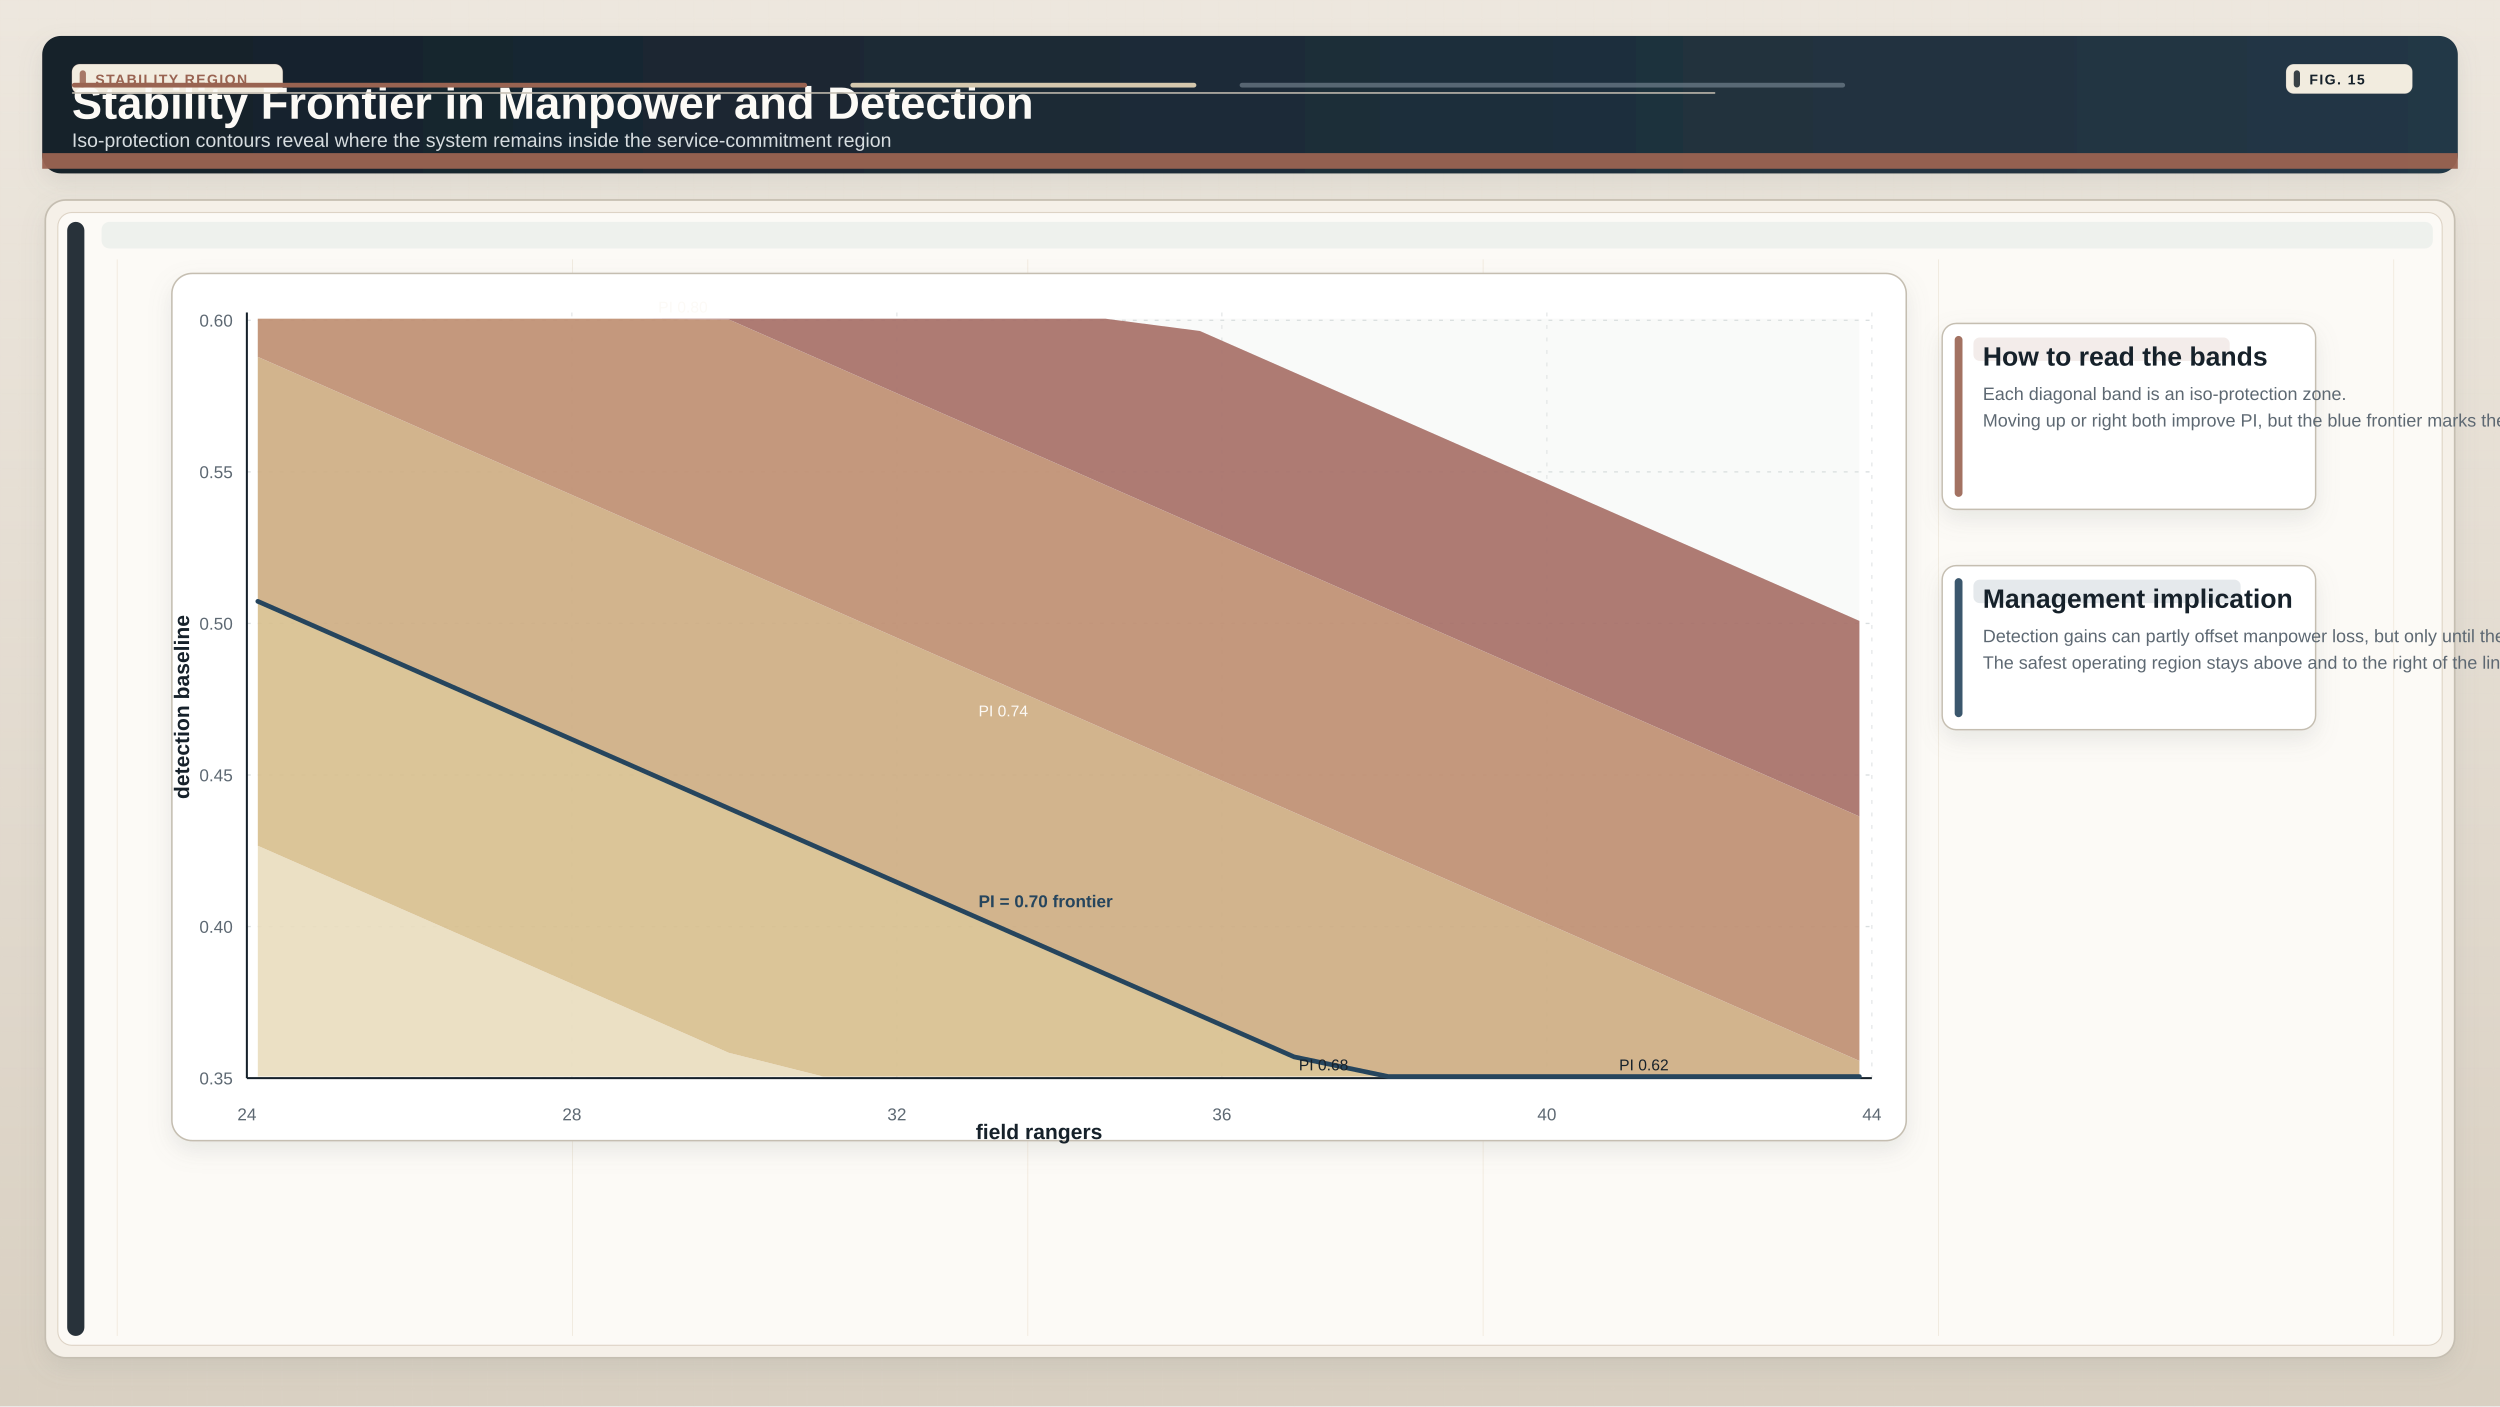
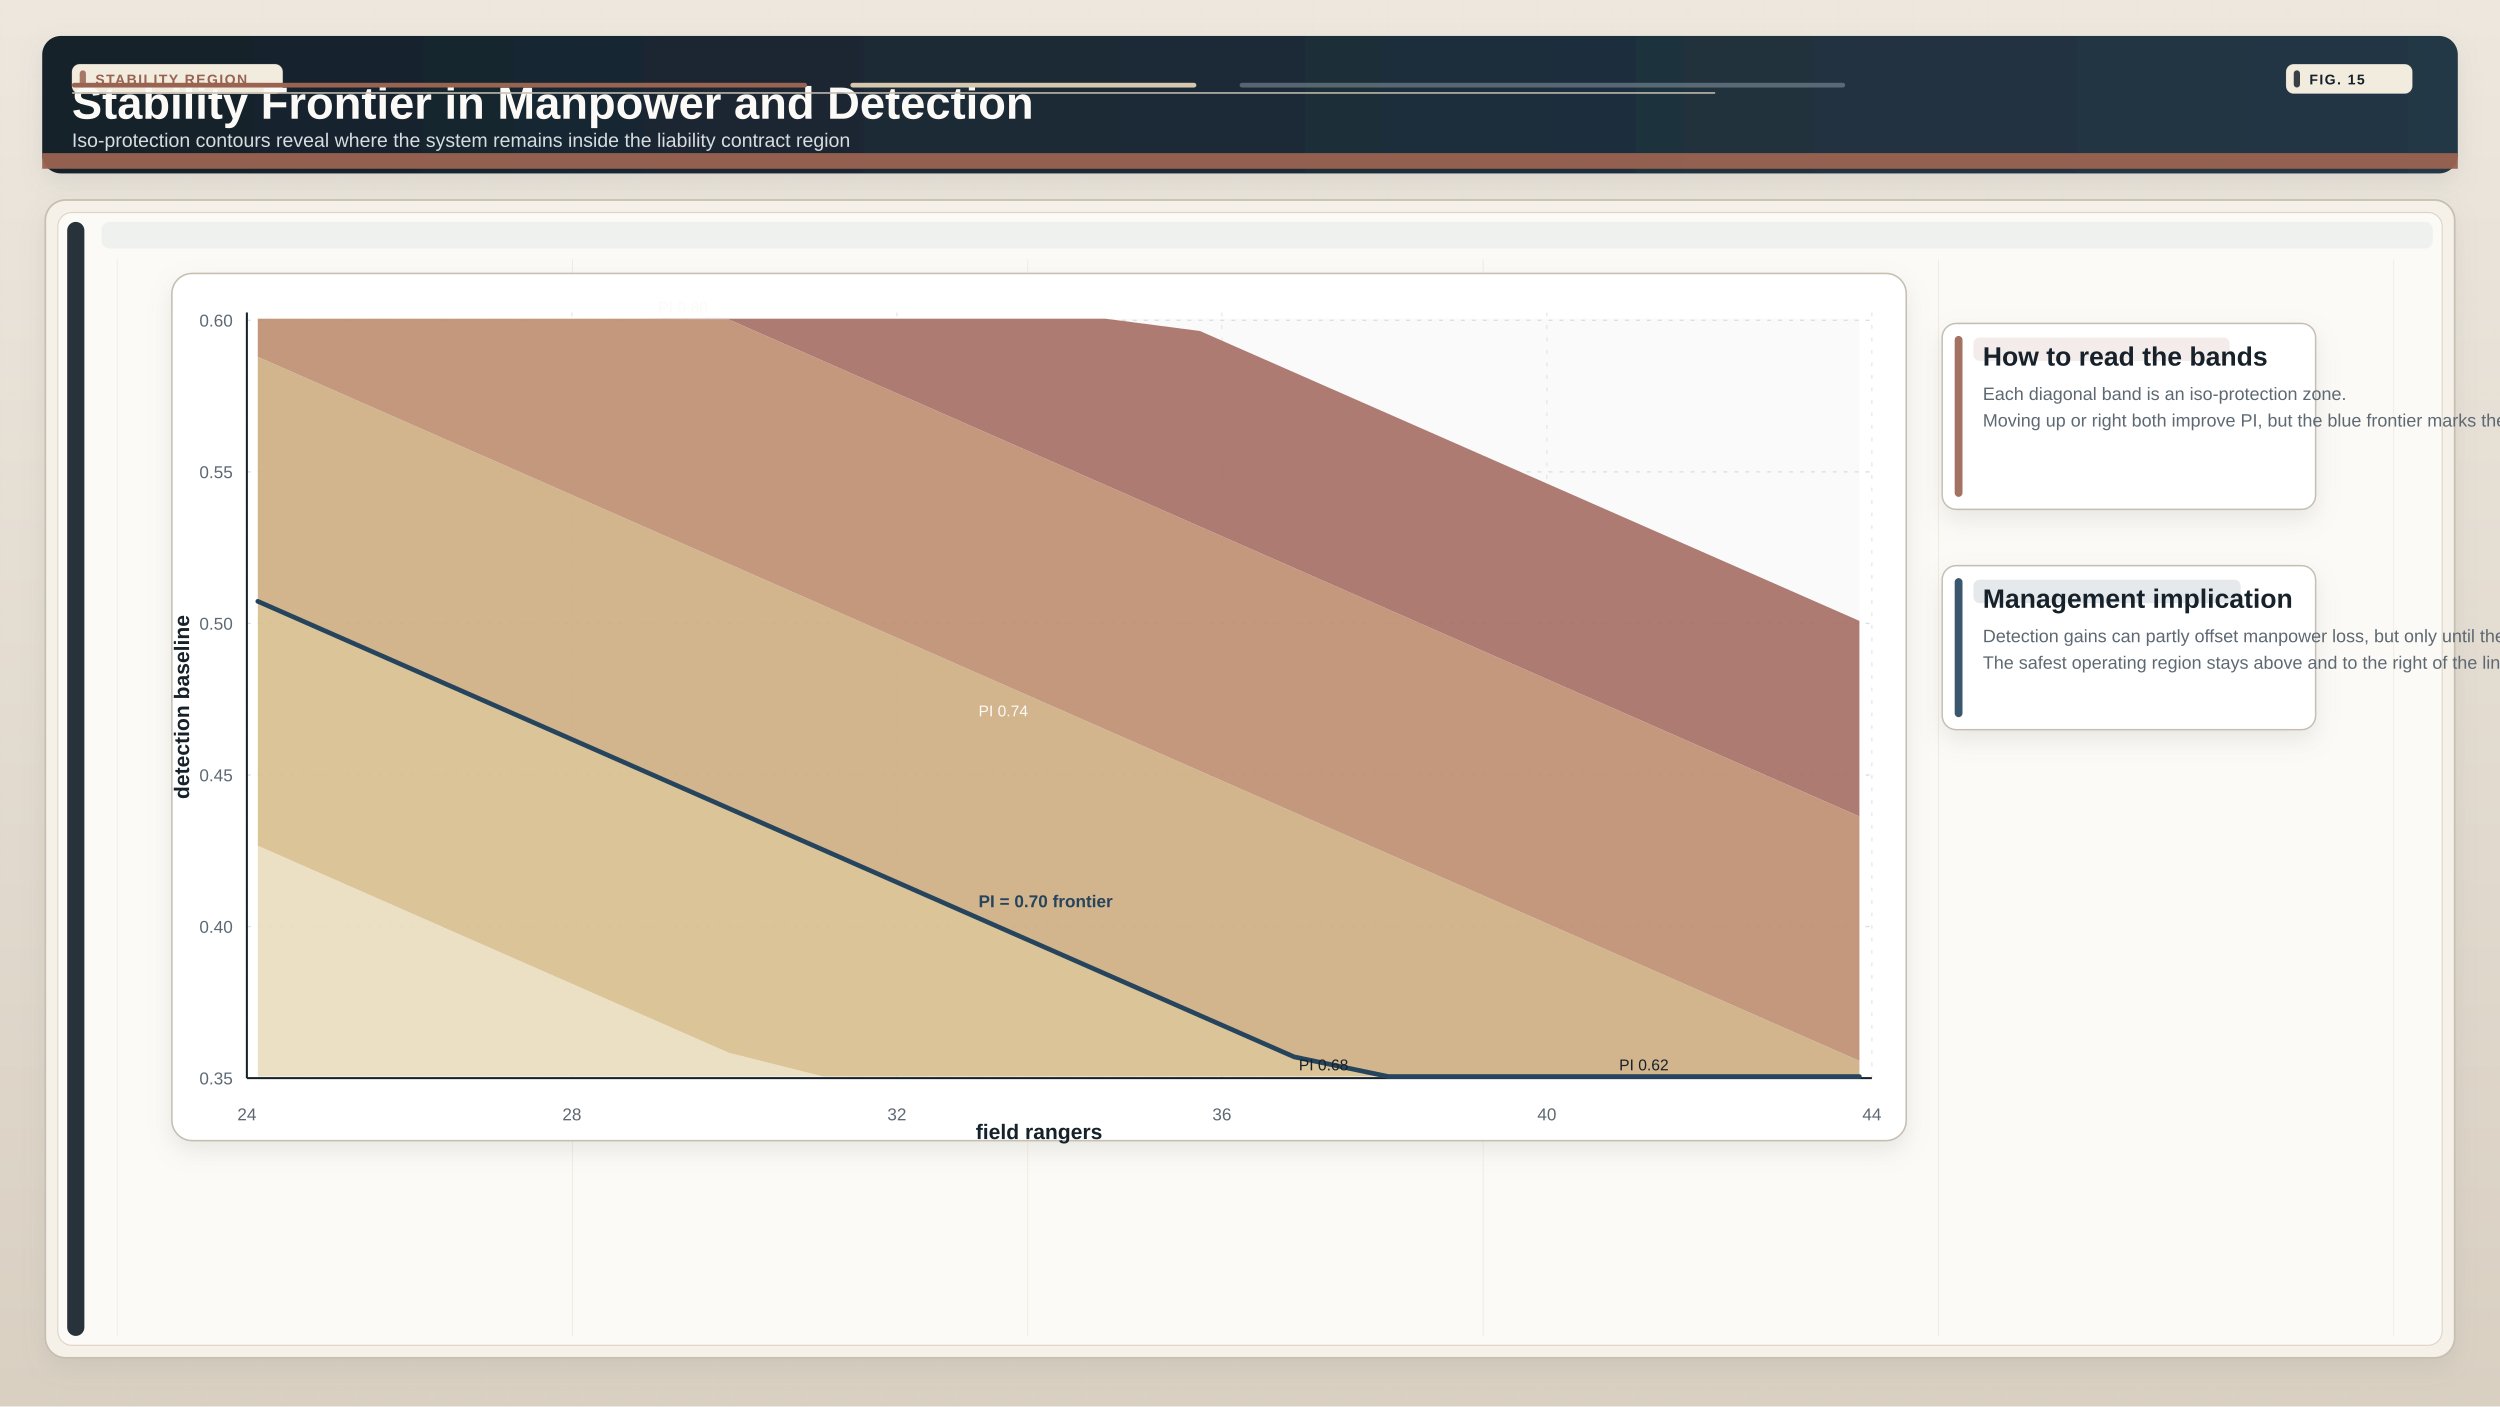
<svg xmlns="http://www.w3.org/2000/svg" viewBox="0 0 3200 1800" width="3200" height="1800">
  <defs>
    <linearGradient id="pageBg" x1="0" y1="0" x2="0" y2="1">
      <stop offset="0%" stop-color="#ede7de" />
      <stop offset="100%" stop-color="#d9d0c2" />
    </linearGradient>
    <linearGradient id="headBg" x1="0" y1="0" x2="1" y2="0">
      <stop offset="0%" stop-color="#16212a" />
      <stop offset="100%" stop-color="#243746" />
    </linearGradient>
    <pattern id="paperGrid" width="24" height="24" patternUnits="userSpaceOnUse">
      <path d="M 24 0 L 0 0 0 24" fill="none" stroke="#ddd3c3" stroke-width="0.8" opacity="0.32" />
    </pattern>
    <filter id="shadow" x="-20%" y="-20%" width="140%" height="140%">
      <feDropShadow dx="0" dy="12" stdDeviation="14" flood-color="#8c948f" flood-opacity="0.18" />
    </filter>
  </defs>
  <rect x="0" y="0" width="3200" height="1800" fill="url(#pageBg)" />
  <rect x="0" y="0" width="3200" height="1800" fill="url(#paperGrid)" opacity="0.42" />
  <rect x="54" y="46" width="3092" height="176" rx="24" fill="url(#headBg)" filter="url(#shadow)" />
  <rect x="54" y="196" width="3092" height="20" fill="#996351" opacity="0.95" />
  <rect x="92" y="82" width="270" height="38" rx="10" fill="#f2ecdf" stroke="#996351" stroke-opacity="0.15" stroke-width="1.2" />
  <rect x="102" y="90" width="8" height="22" rx="4" fill="#996351" opacity="0.84" />
  <text x="122" y="108" font-family="Helvetica Neue, Arial, sans-serif" font-size="18" font-weight="700" letter-spacing="1.8" fill="#996351">STABILITY REGION</text>
  <rect x="2926" y="82" width="162" height="38" rx="10" fill="#f2ecdf" stroke="#16212a" stroke-opacity="0.15" stroke-width="1.2" />
  <rect x="2936" y="90" width="8" height="22" rx="4" fill="#16212a" opacity="0.84" />
  <text x="2956" y="108" font-family="Helvetica Neue, Arial, sans-serif" font-size="18" font-weight="700" letter-spacing="1.8" fill="#16212a">FIG. 15</text>
  <text x="92" y="152" font-family="Helvetica Neue, Arial, sans-serif" font-size="58" font-weight="700" fill="#fcfaf6">Stability Frontier in Manpower and Detection</text>
-   <text x="92" y="188" font-family="Helvetica Neue, Arial, sans-serif" font-size="25" fill="#d7dde0">Iso-protection contours reveal where the system remains inside the service-commitment region</text>
+   <text x="92" y="188" font-family="Helvetica Neue, Arial, sans-serif" font-size="25" fill="#d7dde0">Iso-protection contours reveal where the system remains inside the liability contract region</text>
  <rect x="92" y="106" width="941.12" height="6" rx="3" fill="#996351" />
  <rect x="1088.48" y="106" width="442.88" height="6" rx="3" fill="#d5c8ae" />
  <rect x="1586.72" y="106" width="775.04" height="6" rx="3" fill="#8796a2" opacity="0.55" />
  <rect x="92" y="118" width="2103.68" height="2" rx="1" fill="#c5beb1" />
  <rect x="58" y="256" width="3084" height="1482" rx="26" fill="#f5f0e8" stroke="#c5beb1" stroke-width="2.2" filter="url(#shadow)" />
  <rect x="74" y="272" width="3052" height="1450" rx="18" fill="#fcfaf6" stroke="#ddd3c5" stroke-width="1.4" />
  <rect x="86" y="284" width="22" height="1426" rx="11" fill="#16212a" opacity="0.92" />
  <rect x="130" y="284" width="2984" height="34" rx="10" fill="#eef1ed" />
  <line x1="150" y1="332" x2="150" y2="1710" stroke="#efe7da" stroke-width="1" />
  <line x1="732.8" y1="332" x2="732.8" y2="1710" stroke="#efe7da" stroke-width="1" />
  <line x1="1315.6" y1="332" x2="1315.6" y2="1710" stroke="#efe7da" stroke-width="1" />
  <line x1="1898.4" y1="332" x2="1898.4" y2="1710" stroke="#efe7da" stroke-width="1" />
  <line x1="2481.2" y1="332" x2="2481.2" y2="1710" stroke="#efe7da" stroke-width="1" />
  <line x1="3064" y1="332" x2="3064" y2="1710" stroke="#efe7da" stroke-width="1" />
  <rect x="220" y="350" width="2220" height="1110" rx="26" fill="#ffffff" stroke="#c5beb1" stroke-width="2" filter="url(#shadow)" />
  <line x1="316" y1="1380" x2="2396" y2="1380" stroke="#d9dedf" stroke-width="1.7" stroke-dasharray="5 9" />
  <text x="298" y="1388" text-anchor="end" font-family="Helvetica Neue, Arial, sans-serif" font-size="22" fill="#5d6872">0.35</text>
  <line x1="316" y1="1186" x2="2396" y2="1186" stroke="#d9dedf" stroke-width="1.7" stroke-dasharray="5 9" />
  <text x="298" y="1194" text-anchor="end" font-family="Helvetica Neue, Arial, sans-serif" font-size="22" fill="#5d6872">0.40</text>
  <line x1="316" y1="992" x2="2396" y2="992" stroke="#d9dedf" stroke-width="1.7" stroke-dasharray="5 9" />
  <text x="298" y="1000" text-anchor="end" font-family="Helvetica Neue, Arial, sans-serif" font-size="22" fill="#5d6872">0.45</text>
  <line x1="316" y1="798" x2="2396" y2="798" stroke="#d9dedf" stroke-width="1.7" stroke-dasharray="5 9" />
  <text x="298" y="806" text-anchor="end" font-family="Helvetica Neue, Arial, sans-serif" font-size="22" fill="#5d6872">0.50</text>
  <line x1="316" y1="604" x2="2396" y2="604" stroke="#d9dedf" stroke-width="1.7" stroke-dasharray="5 9" />
  <text x="298" y="612" text-anchor="end" font-family="Helvetica Neue, Arial, sans-serif" font-size="22" fill="#5d6872">0.55</text>
  <line x1="316" y1="410" x2="2396" y2="410" stroke="#d9dedf" stroke-width="1.7" stroke-dasharray="5 9" />
  <text x="298" y="418" text-anchor="end" font-family="Helvetica Neue, Arial, sans-serif" font-size="22" fill="#5d6872">0.60</text>
  <line x1="316" y1="400" x2="316" y2="1380" stroke="#e2e5e6" stroke-width="1.5" stroke-dasharray="5 11" />
  <text x="316" y="1434" text-anchor="middle" font-family="Helvetica Neue, Arial, sans-serif" font-size="22" fill="#5d6872">24</text>
  <line x1="732" y1="400" x2="732" y2="1380" stroke="#e2e5e6" stroke-width="1.5" stroke-dasharray="5 11" />
  <text x="732" y="1434" text-anchor="middle" font-family="Helvetica Neue, Arial, sans-serif" font-size="22" fill="#5d6872">28</text>
  <line x1="1148" y1="400" x2="1148" y2="1380" stroke="#e2e5e6" stroke-width="1.5" stroke-dasharray="5 11" />
  <text x="1148" y="1434" text-anchor="middle" font-family="Helvetica Neue, Arial, sans-serif" font-size="22" fill="#5d6872">32</text>
  <line x1="1564" y1="400" x2="1564" y2="1380" stroke="#e2e5e6" stroke-width="1.5" stroke-dasharray="5 11" />
  <text x="1564" y="1434" text-anchor="middle" font-family="Helvetica Neue, Arial, sans-serif" font-size="22" fill="#5d6872">36</text>
  <line x1="1980" y1="400" x2="1980" y2="1380" stroke="#e2e5e6" stroke-width="1.5" stroke-dasharray="5 11" />
  <text x="1980" y="1434" text-anchor="middle" font-family="Helvetica Neue, Arial, sans-serif" font-size="22" fill="#5d6872">40</text>
  <line x1="2396" y1="400" x2="2396" y2="1380" stroke="#e2e5e6" stroke-width="1.5" stroke-dasharray="5 11" />
  <text x="2396" y="1434" text-anchor="middle" font-family="Helvetica Neue, Arial, sans-serif" font-size="22" fill="#5d6872">44</text>
  <line x1="316" y1="1380" x2="2396" y2="1380" stroke="#16212a" stroke-width="2.6" />
  <line x1="316" y1="400" x2="316" y2="1380" stroke="#16212a" stroke-width="2.6" />
  <text x="1330" y="1458" text-anchor="middle" font-family="Helvetica Neue, Arial, sans-serif" font-size="27" font-weight="700" fill="#16212a">field rangers</text>
  <text x="242" y="905" transform="rotate(-90 242 905)" text-anchor="middle" font-family="Helvetica Neue, Arial, sans-serif" font-size="27" font-weight="700" fill="#16212a">detection baseline</text>
  <path d="M 330 1082.619 L 450.588 1135.629 L 571.176 1188.638 L 691.765 1241.648 L 812.353 1294.657 L 932.941 1347.667 L 1053.529 1378 L 1174.118 1378 L 1294.706 1378 L 1415.294 1378 L 1535.882 1378 L 1656.471 1378 L 1777.059 1378 L 1897.647 1378 L 2018.235 1378 L 2138.824 1378 L 2259.412 1378 L 2380 1378 L 2380 1378 L 2259.412 1378 L 2138.824 1378 L 2018.235 1378 L 1897.647 1378 L 1777.059 1378 L 1656.471 1378 L 1535.882 1378 L 1415.294 1378 L 1294.706 1378 L 1174.118 1378 L 1053.529 1378 L 932.941 1378 L 812.353 1378 L 691.765 1378 L 571.176 1378 L 450.588 1378 L 330 1378 Z" fill="#e9ddbf" opacity="0.92" stroke="none" />
  <path d="M 330 769.716 L 450.588 822.726 L 571.176 875.735 L 691.765 928.745 L 812.353 981.754 L 932.941 1034.764 L 1053.529 1087.773 L 1174.118 1140.783 L 1294.706 1193.792 L 1415.294 1246.802 L 1535.882 1299.811 L 1656.471 1352.82 L 1777.059 1378 L 1897.647 1378 L 2018.235 1378 L 2138.824 1378 L 2259.412 1378 L 2380 1378 L 2380 1378 L 2259.412 1378 L 2138.824 1378 L 2018.235 1378 L 1897.647 1378 L 1777.059 1378 L 1656.471 1378 L 1535.882 1378 L 1415.294 1378 L 1294.706 1378 L 1174.118 1378 L 1053.529 1378 L 932.941 1347.667 L 812.353 1294.657 L 691.765 1241.648 L 571.176 1188.638 L 450.588 1135.629 L 330 1082.619 Z" fill="#d8c08f" opacity="0.92" stroke="none" />
  <path d="M 330 456.813 L 450.588 509.822 L 571.176 562.832 L 691.765 615.841 L 812.353 668.851 L 932.941 721.86 L 1053.529 774.87 L 1174.118 827.879 L 1294.706 880.889 L 1415.294 933.898 L 1535.882 986.908 L 1656.471 1039.917 L 1777.059 1092.927 L 1897.647 1145.936 L 2018.235 1198.946 L 2138.824 1251.955 L 2259.412 1304.965 L 2380 1357.974 L 2380 1378 L 2259.412 1378 L 2138.824 1378 L 2018.235 1378 L 1897.647 1378 L 1777.059 1378 L 1656.471 1352.82 L 1535.882 1299.811 L 1415.294 1246.802 L 1294.706 1193.792 L 1174.118 1140.783 L 1053.529 1087.773 L 932.941 1034.764 L 812.353 981.754 L 691.765 928.745 L 571.176 875.735 L 450.588 822.726 L 330 769.716 Z" fill="#caa06d" opacity="0.92" stroke="none" />
  <path d="M 330 408 L 450.588 408 L 571.176 408 L 691.765 408 L 812.353 408 L 932.941 408.957 L 1053.529 461.967 L 1174.118 514.976 L 1294.706 567.986 L 1415.294 620.995 L 1535.882 674.005 L 1656.471 727.014 L 1777.059 780.024 L 1897.647 833.033 L 2018.235 886.043 L 2138.824 939.052 L 2259.412 992.061 L 2380 1045.071 L 2380 1357.974 L 2259.412 1304.965 L 2138.824 1251.955 L 2018.235 1198.946 L 1897.647 1145.936 L 1777.059 1092.927 L 1656.471 1039.917 L 1535.882 986.908 L 1415.294 933.898 L 1294.706 880.889 L 1174.118 827.879 L 1053.529 774.87 L 932.941 721.86 L 812.353 668.851 L 691.765 615.841 L 571.176 562.832 L 450.588 509.822 L 330 456.813 Z" fill="#b77a57" opacity="0.92" stroke="none" />
  <path d="M 330 408 L 450.588 408 L 571.176 408 L 691.765 408 L 812.353 408 L 932.941 408 L 1053.529 408 L 1174.118 408 L 1294.706 408 L 1415.294 408 L 1535.882 423.682 L 1656.471 476.691 L 1777.059 529.701 L 1897.647 582.71 L 2018.235 635.72 L 2138.824 688.729 L 2259.412 741.739 L 2380 794.748 L 2380 1045.071 L 2259.412 992.061 L 2138.824 939.052 L 2018.235 886.043 L 1897.647 833.033 L 1777.059 780.024 L 1656.471 727.014 L 1535.882 674.005 L 1415.294 620.995 L 1294.706 567.986 L 1174.118 514.976 L 1053.529 461.967 L 932.941 408.957 L 812.353 408 L 691.765 408 L 571.176 408 L 450.588 408 L 330 408 Z" fill="#99524a" opacity="0.92" stroke="none" />
  <path d="M 330 769.716 L 450.588 822.726 L 571.176 875.735 L 691.765 928.745 L 812.353 981.754 L 932.941 1034.764 L 1053.529 1087.773 L 1174.118 1140.783 L 1294.706 1193.792 L 1415.294 1246.802 L 1535.882 1299.811 L 1656.471 1352.82 L 1777.059 1378 L 1897.647 1378 L 2018.235 1378 L 2138.824 1378 L 2259.412 1378 L 2380 1378 L 2380 408 L 330 408 Z" fill="#dfe7df" opacity="0.20" />
  <path d="M 330 769.716 L 450.588 822.726 L 571.176 875.735 L 691.765 928.745 L 812.353 981.754 L 932.941 1034.764 L 1053.529 1087.773 L 1174.118 1140.783 L 1294.706 1193.792 L 1415.294 1246.802 L 1535.882 1299.811 L 1656.471 1352.82 L 1777.059 1378 L 1897.647 1378 L 2018.235 1378 L 2138.824 1378 L 2259.412 1378 L 2380 1378" fill="none" stroke="#26455d" stroke-width="6" stroke-linecap="round" />
  <text x="1252.5" y="1161.239" font-family="Helvetica Neue, Arial, sans-serif" font-size="22" font-weight="700" fill="#26455d">PI = 0.70 frontier</text>
  <text x="2072.5" y="1370" font-family="Helvetica Neue, Arial, sans-serif" font-size="20" fill="#16212a">PI 0.62</text>
  <text x="1662.5" y="1370" font-family="Helvetica Neue, Arial, sans-serif" font-size="20" fill="#16212a">PI 0.68</text>
  <text x="1252.5" y="916.916" font-family="Helvetica Neue, Arial, sans-serif" font-size="20" fill="#fcfaf6">PI 0.74</text>
  <text x="842.5" y="400" font-family="Helvetica Neue, Arial, sans-serif" font-size="20" fill="#fcfaf6">PI 0.80</text>
  <rect x="2486" y="414" width="478" height="238" rx="18" fill="#ffffff" stroke="#c5beb1" stroke-width="1.9" filter="url(#shadow)" />
  <rect x="2502" y="430" width="10" height="206" rx="5" fill="#996351" opacity="0.9" />
  <rect x="2526" y="432" width="328" height="30" rx="8" fill="#996351" fill-opacity="0.12" />
  <text x="2538" y="468" font-family="Helvetica Neue, Arial, sans-serif" font-size="34" font-weight="700" fill="#16212a">How to read the bands</text>
  <text x="2538" y="512" font-family="Helvetica Neue, Arial, sans-serif" font-size="23" fill="#5d6872">Each diagonal band is an iso-protection zone.</text>
  <text x="2538" y="546" font-family="Helvetica Neue, Arial, sans-serif" font-size="23" fill="#5d6872">Moving up or right both improve PI, but the blue frontier marks the minimum safe region.</text>
  <rect x="2486" y="724" width="478" height="210" rx="18" fill="#ffffff" stroke="#c5beb1" stroke-width="1.9" filter="url(#shadow)" />
  <rect x="2502" y="740" width="10" height="178" rx="5" fill="#26455d" opacity="0.9" />
  <rect x="2526" y="742" width="342" height="30" rx="8" fill="#26455d" fill-opacity="0.12" />
  <text x="2538" y="778" font-family="Helvetica Neue, Arial, sans-serif" font-size="34" font-weight="700" fill="#16212a">Management implication</text>
  <text x="2538" y="822" font-family="Helvetica Neue, Arial, sans-serif" font-size="23" fill="#5d6872">Detection gains can partly offset manpower loss, but only until the frontier is crossed.</text>
  <text x="2538" y="856" font-family="Helvetica Neue, Arial, sans-serif" font-size="23" fill="#5d6872">The safest operating region stays above and to the right of the line.</text>
</svg>
